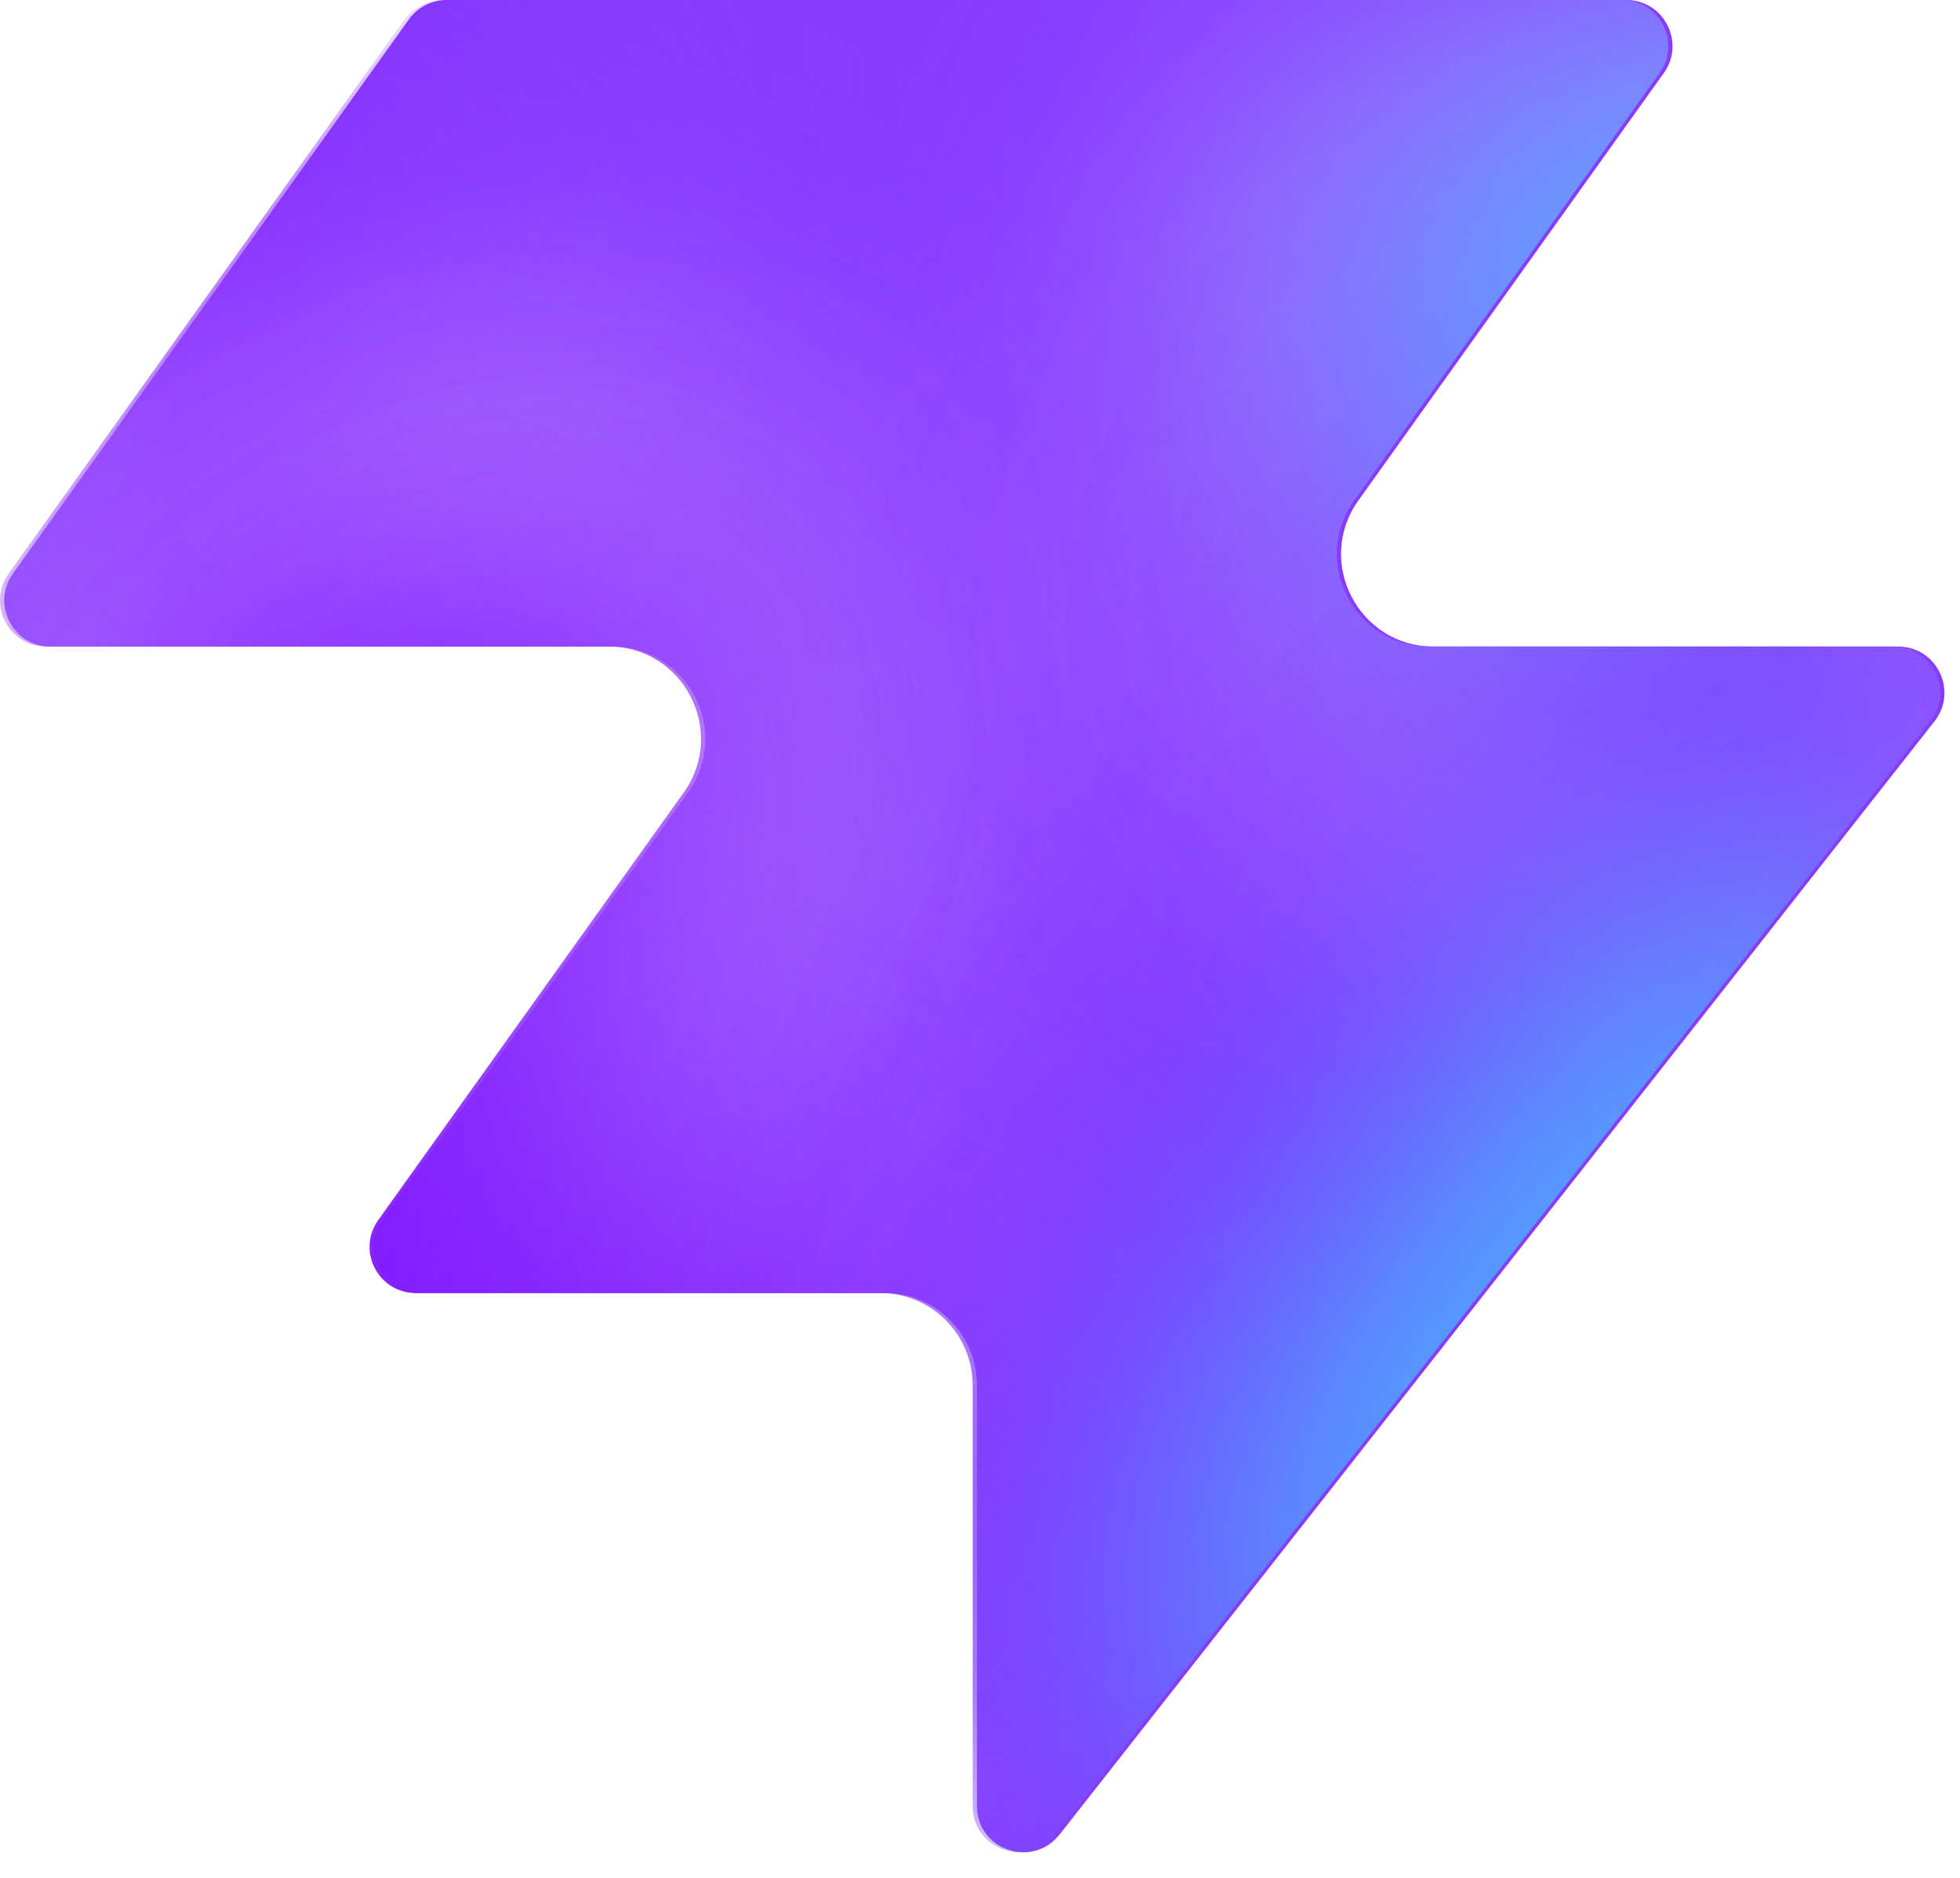
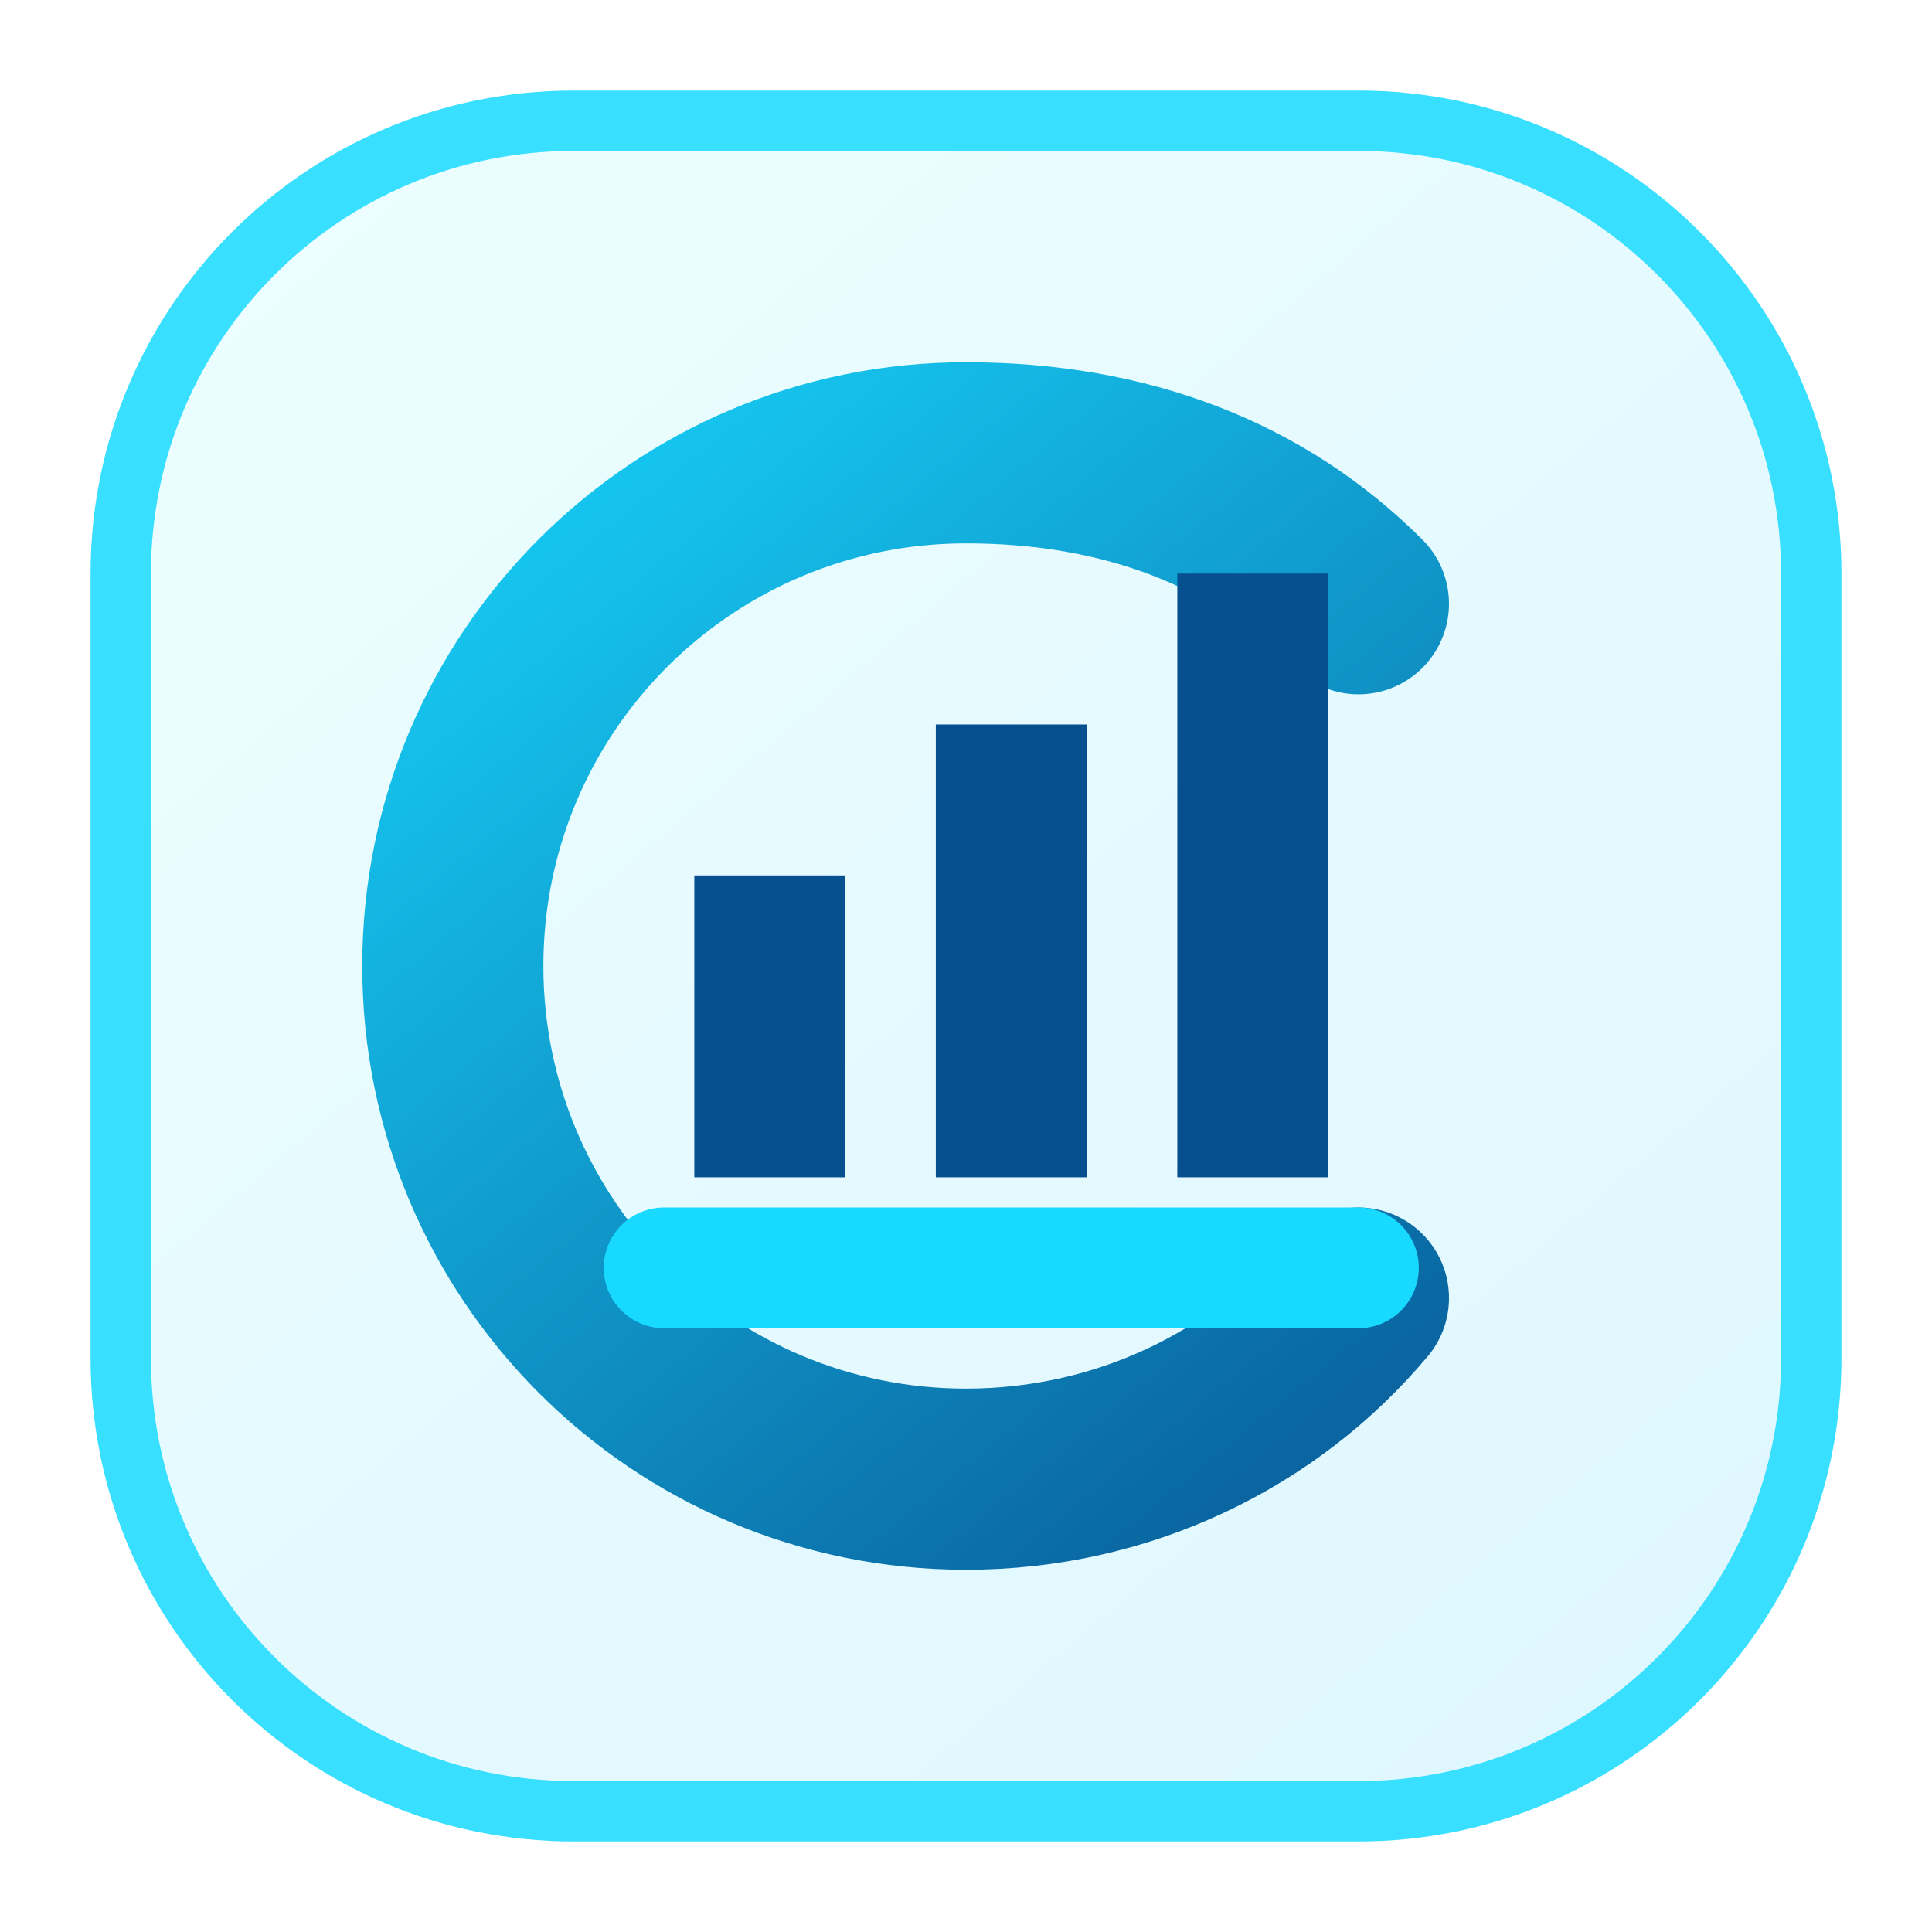
- <svg xmlns="http://www.w3.org/2000/svg" width="48" height="46" fill="none" viewBox="0 0 48 46">
-   <path fill="#863bff" d="M25.946 44.938c-.664.845-2.021.375-2.021-.698V33.937a2.26 2.26 0 0 0-2.262-2.262H10.287c-.92 0-1.456-1.04-.92-1.788l7.48-10.471c1.07-1.497 0-3.578-1.842-3.578H1.237c-.92 0-1.456-1.04-.92-1.788L10.013.474c.214-.297.556-.474.92-.474h28.894c.92 0 1.456 1.04.92 1.788l-7.48 10.471c-1.07 1.498 0 3.579 1.842 3.579h11.377c.943 0 1.473 1.088.89 1.83L25.947 44.94z" style="fill:#863bff;fill:color(display-p3 .525 .23 1);fill-opacity:1" />
-   <mask id="a" width="48" height="46" x="0" y="0" maskUnits="userSpaceOnUse" style="mask-type:alpha">
-     <path fill="#000" d="M25.842 44.938c-.664.844-2.021.375-2.021-.698V33.937a2.26 2.26 0 0 0-2.262-2.262H10.183c-.92 0-1.456-1.04-.92-1.788l7.48-10.471c1.07-1.498 0-3.579-1.842-3.579H1.133c-.92 0-1.456-1.04-.92-1.787L9.91.473c.214-.297.556-.474.92-.474h28.894c.92 0 1.456 1.04.92 1.788l-7.48 10.471c-1.07 1.498 0 3.578 1.842 3.578h11.377c.943 0 1.473 1.088.89 1.832L25.843 44.94z" style="fill:#000;fill-opacity:1" />
-   </mask>
-   <g mask="url(#a)">
-     <g filter="url(#b)">
-       <ellipse cx="5.508" cy="14.704" fill="#ede6ff" rx="5.508" ry="14.704" style="fill:#ede6ff;fill:color(display-p3 .927 .903 1);fill-opacity:1" transform="matrix(.00324 1 1 -.00324 -4.47 31.516)" />
-     </g>
-     <g filter="url(#c)">
-       <ellipse cx="10.399" cy="29.851" fill="#ede6ff" rx="10.399" ry="29.851" style="fill:#ede6ff;fill:color(display-p3 .927 .903 1);fill-opacity:1" transform="matrix(.00324 1 1 -.00324 -39.328 7.883)" />
-     </g>
-     <g filter="url(#d)">
-       <ellipse cx="5.508" cy="30.487" fill="#7e14ff" rx="5.508" ry="30.487" style="fill:#7e14ff;fill:color(display-p3 .492 .077 1);fill-opacity:1" transform="rotate(89.814 -25.913 -14.639)scale(1 -1)" />
-     </g>
-     <g filter="url(#e)">
-       <ellipse cx="5.508" cy="30.599" fill="#7e14ff" rx="5.508" ry="30.599" style="fill:#7e14ff;fill:color(display-p3 .492 .077 1);fill-opacity:1" transform="rotate(89.814 -32.644 -3.334)scale(1 -1)" />
-     </g>
-     <g filter="url(#f)">
-       <ellipse cx="5.508" cy="30.599" fill="#7e14ff" rx="5.508" ry="30.599" style="fill:#7e14ff;fill:color(display-p3 .492 .077 1);fill-opacity:1" transform="matrix(.00324 1 1 -.00324 -34.34 30.47)" />
-     </g>
-     <g filter="url(#g)">
-       <ellipse cx="14.072" cy="22.078" fill="#ede6ff" rx="14.072" ry="22.078" style="fill:#ede6ff;fill:color(display-p3 .927 .903 1);fill-opacity:1" transform="rotate(93.35 24.506 48.493)scale(-1 1)" />
-     </g>
-     <g filter="url(#h)">
-       <ellipse cx="3.47" cy="21.501" fill="#7e14ff" rx="3.47" ry="21.501" style="fill:#7e14ff;fill:color(display-p3 .492 .077 1);fill-opacity:1" transform="rotate(89.009 28.708 47.59)scale(-1 1)" />
-     </g>
-     <g filter="url(#i)">
-       <ellipse cx="3.47" cy="21.501" fill="#7e14ff" rx="3.47" ry="21.501" style="fill:#7e14ff;fill:color(display-p3 .492 .077 1);fill-opacity:1" transform="rotate(89.009 28.708 47.59)scale(-1 1)" />
-     </g>
-     <g filter="url(#j)">
-       <ellipse cx=".387" cy="8.972" fill="#7e14ff" rx="4.407" ry="29.108" style="fill:#7e14ff;fill:color(display-p3 .492 .077 1);fill-opacity:1" transform="rotate(39.51 .387 8.972)" />
-     </g>
-     <g filter="url(#k)">
-       <ellipse cx="47.523" cy="-6.092" fill="#7e14ff" rx="4.407" ry="29.108" style="fill:#7e14ff;fill:color(display-p3 .492 .077 1);fill-opacity:1" transform="rotate(37.892 47.523 -6.092)" />
-     </g>
-     <g filter="url(#l)">
-       <ellipse cx="41.412" cy="6.333" fill="#47bfff" rx="5.971" ry="9.665" style="fill:#47bfff;fill:color(display-p3 .28 .748 1);fill-opacity:1" transform="rotate(37.892 41.412 6.333)" />
-     </g>
-     <g filter="url(#m)">
-       <ellipse cx="-1.879" cy="38.332" fill="#7e14ff" rx="4.407" ry="29.108" style="fill:#7e14ff;fill:color(display-p3 .492 .077 1);fill-opacity:1" transform="rotate(37.892 -1.88 38.332)" />
-     </g>
-     <g filter="url(#n)">
-       <ellipse cx="-1.879" cy="38.332" fill="#7e14ff" rx="4.407" ry="29.108" style="fill:#7e14ff;fill:color(display-p3 .492 .077 1);fill-opacity:1" transform="rotate(37.892 -1.88 38.332)" />
-     </g>
-     <g filter="url(#o)">
-       <ellipse cx="35.651" cy="29.907" fill="#7e14ff" rx="4.407" ry="29.108" style="fill:#7e14ff;fill:color(display-p3 .492 .077 1);fill-opacity:1" transform="rotate(37.892 35.651 29.907)" />
-     </g>
-     <g filter="url(#p)">
-       <ellipse cx="38.418" cy="32.4" fill="#47bfff" rx="5.971" ry="15.297" style="fill:#47bfff;fill:color(display-p3 .28 .748 1);fill-opacity:1" transform="rotate(37.892 38.418 32.4)" />
-     </g>
-   </g>
+ <svg xmlns="http://www.w3.org/2000/svg" viewBox="0 0 64 64" role="img" aria-label="ServContable PRO">
  <defs>
-     <filter id="b" width="60.045" height="41.654" x="-19.77" y="16.149" color-interpolation-filters="sRGB" filterUnits="userSpaceOnUse">
-       <feFlood flood-opacity="0" result="BackgroundImageFix" />
-       <feBlend in="SourceGraphic" in2="BackgroundImageFix" result="shape" />
-       <feGaussianBlur result="effect1_foregroundBlur_2002_17158" stdDeviation="7.659" />
-     </filter>
-     <filter id="c" width="90.34" height="51.437" x="-54.613" y="-7.533" color-interpolation-filters="sRGB" filterUnits="userSpaceOnUse">
-       <feFlood flood-opacity="0" result="BackgroundImageFix" />
-       <feBlend in="SourceGraphic" in2="BackgroundImageFix" result="shape" />
-       <feGaussianBlur result="effect1_foregroundBlur_2002_17158" stdDeviation="7.659" />
-     </filter>
-     <filter id="d" width="79.355" height="29.4" x="-49.64" y="2.03" color-interpolation-filters="sRGB" filterUnits="userSpaceOnUse">
-       <feFlood flood-opacity="0" result="BackgroundImageFix" />
-       <feBlend in="SourceGraphic" in2="BackgroundImageFix" result="shape" />
-       <feGaussianBlur result="effect1_foregroundBlur_2002_17158" stdDeviation="4.596" />
-     </filter>
-     <filter id="e" width="79.579" height="29.4" x="-45.045" y="20.029" color-interpolation-filters="sRGB" filterUnits="userSpaceOnUse">
-       <feFlood flood-opacity="0" result="BackgroundImageFix" />
-       <feBlend in="SourceGraphic" in2="BackgroundImageFix" result="shape" />
-       <feGaussianBlur result="effect1_foregroundBlur_2002_17158" stdDeviation="4.596" />
-     </filter>
-     <filter id="f" width="79.579" height="29.4" x="-43.513" y="21.178" color-interpolation-filters="sRGB" filterUnits="userSpaceOnUse">
-       <feFlood flood-opacity="0" result="BackgroundImageFix" />
-       <feBlend in="SourceGraphic" in2="BackgroundImageFix" result="shape" />
-       <feGaussianBlur result="effect1_foregroundBlur_2002_17158" stdDeviation="4.596" />
-     </filter>
-     <filter id="g" width="74.749" height="58.852" x="15.756" y="-17.901" color-interpolation-filters="sRGB" filterUnits="userSpaceOnUse">
-       <feFlood flood-opacity="0" result="BackgroundImageFix" />
-       <feBlend in="SourceGraphic" in2="BackgroundImageFix" result="shape" />
-       <feGaussianBlur result="effect1_foregroundBlur_2002_17158" stdDeviation="7.659" />
-     </filter>
-     <filter id="h" width="61.377" height="25.362" x="23.548" y="2.284" color-interpolation-filters="sRGB" filterUnits="userSpaceOnUse">
-       <feFlood flood-opacity="0" result="BackgroundImageFix" />
-       <feBlend in="SourceGraphic" in2="BackgroundImageFix" result="shape" />
-       <feGaussianBlur result="effect1_foregroundBlur_2002_17158" stdDeviation="4.596" />
-     </filter>
-     <filter id="i" width="61.377" height="25.362" x="23.548" y="2.284" color-interpolation-filters="sRGB" filterUnits="userSpaceOnUse">
-       <feFlood flood-opacity="0" result="BackgroundImageFix" />
-       <feBlend in="SourceGraphic" in2="BackgroundImageFix" result="shape" />
-       <feGaussianBlur result="effect1_foregroundBlur_2002_17158" stdDeviation="4.596" />
-     </filter>
-     <filter id="j" width="56.045" height="63.649" x="-27.636" y="-22.853" color-interpolation-filters="sRGB" filterUnits="userSpaceOnUse">
-       <feFlood flood-opacity="0" result="BackgroundImageFix" />
-       <feBlend in="SourceGraphic" in2="BackgroundImageFix" result="shape" />
-       <feGaussianBlur result="effect1_foregroundBlur_2002_17158" stdDeviation="4.596" />
-     </filter>
-     <filter id="k" width="54.814" height="64.646" x="20.116" y="-38.415" color-interpolation-filters="sRGB" filterUnits="userSpaceOnUse">
-       <feFlood flood-opacity="0" result="BackgroundImageFix" />
-       <feBlend in="SourceGraphic" in2="BackgroundImageFix" result="shape" />
-       <feGaussianBlur result="effect1_foregroundBlur_2002_17158" stdDeviation="4.596" />
-     </filter>
-     <filter id="l" width="33.541" height="35.313" x="24.641" y="-11.323" color-interpolation-filters="sRGB" filterUnits="userSpaceOnUse">
-       <feFlood flood-opacity="0" result="BackgroundImageFix" />
-       <feBlend in="SourceGraphic" in2="BackgroundImageFix" result="shape" />
-       <feGaussianBlur result="effect1_foregroundBlur_2002_17158" stdDeviation="4.596" />
-     </filter>
-     <filter id="m" width="54.814" height="64.646" x="-29.286" y="6.009" color-interpolation-filters="sRGB" filterUnits="userSpaceOnUse">
-       <feFlood flood-opacity="0" result="BackgroundImageFix" />
-       <feBlend in="SourceGraphic" in2="BackgroundImageFix" result="shape" />
-       <feGaussianBlur result="effect1_foregroundBlur_2002_17158" stdDeviation="4.596" />
-     </filter>
-     <filter id="n" width="54.814" height="64.646" x="-29.286" y="6.009" color-interpolation-filters="sRGB" filterUnits="userSpaceOnUse">
-       <feFlood flood-opacity="0" result="BackgroundImageFix" />
-       <feBlend in="SourceGraphic" in2="BackgroundImageFix" result="shape" />
-       <feGaussianBlur result="effect1_foregroundBlur_2002_17158" stdDeviation="4.596" />
-     </filter>
-     <filter id="o" width="54.814" height="64.646" x="8.244" y="-2.416" color-interpolation-filters="sRGB" filterUnits="userSpaceOnUse">
-       <feFlood flood-opacity="0" result="BackgroundImageFix" />
-       <feBlend in="SourceGraphic" in2="BackgroundImageFix" result="shape" />
-       <feGaussianBlur result="effect1_foregroundBlur_2002_17158" stdDeviation="4.596" />
-     </filter>
-     <filter id="p" width="39.409" height="43.623" x="18.713" y="10.588" color-interpolation-filters="sRGB" filterUnits="userSpaceOnUse">
-       <feFlood flood-opacity="0" result="BackgroundImageFix" />
-       <feBlend in="SourceGraphic" in2="BackgroundImageFix" result="shape" />
-       <feGaussianBlur result="effect1_foregroundBlur_2002_17158" stdDeviation="4.596" />
-     </filter>
+     <linearGradient id="bg" x1="10" y1="6" x2="54" y2="58" gradientUnits="userSpaceOnUse">
+       <stop offset="0" stop-color="#ecfeff" />
+       <stop offset="1" stop-color="#dff7ff" />
+     </linearGradient>
+     <linearGradient id="brand" x1="14" y1="10" x2="50" y2="54" gradientUnits="userSpaceOnUse">
+       <stop offset="0" stop-color="#18d9ff" />
+       <stop offset="1" stop-color="#07508f" />
+     </linearGradient>
  </defs>
+   <rect x="4" y="4" width="56" height="56" rx="15" fill="url(#bg)" stroke="#38dfff" stroke-width="2" />
+   <path d="M45 20c-3.3-3.3-7.7-5-13-5-9.4 0-17 7.6-17 17s7.6 17 17 17c5.2 0 9.9-2.3 13-6" fill="none" stroke="url(#brand)" stroke-width="6" stroke-linecap="round" />
+   <path d="M23 39h5V29h-5v10Zm8 0h5V24h-5v15Zm8 0h5V19h-5v20Z" fill="#07508f" />
+   <path d="M22 42h23" stroke="#18d9ff" stroke-width="4" stroke-linecap="round" />
</svg>
